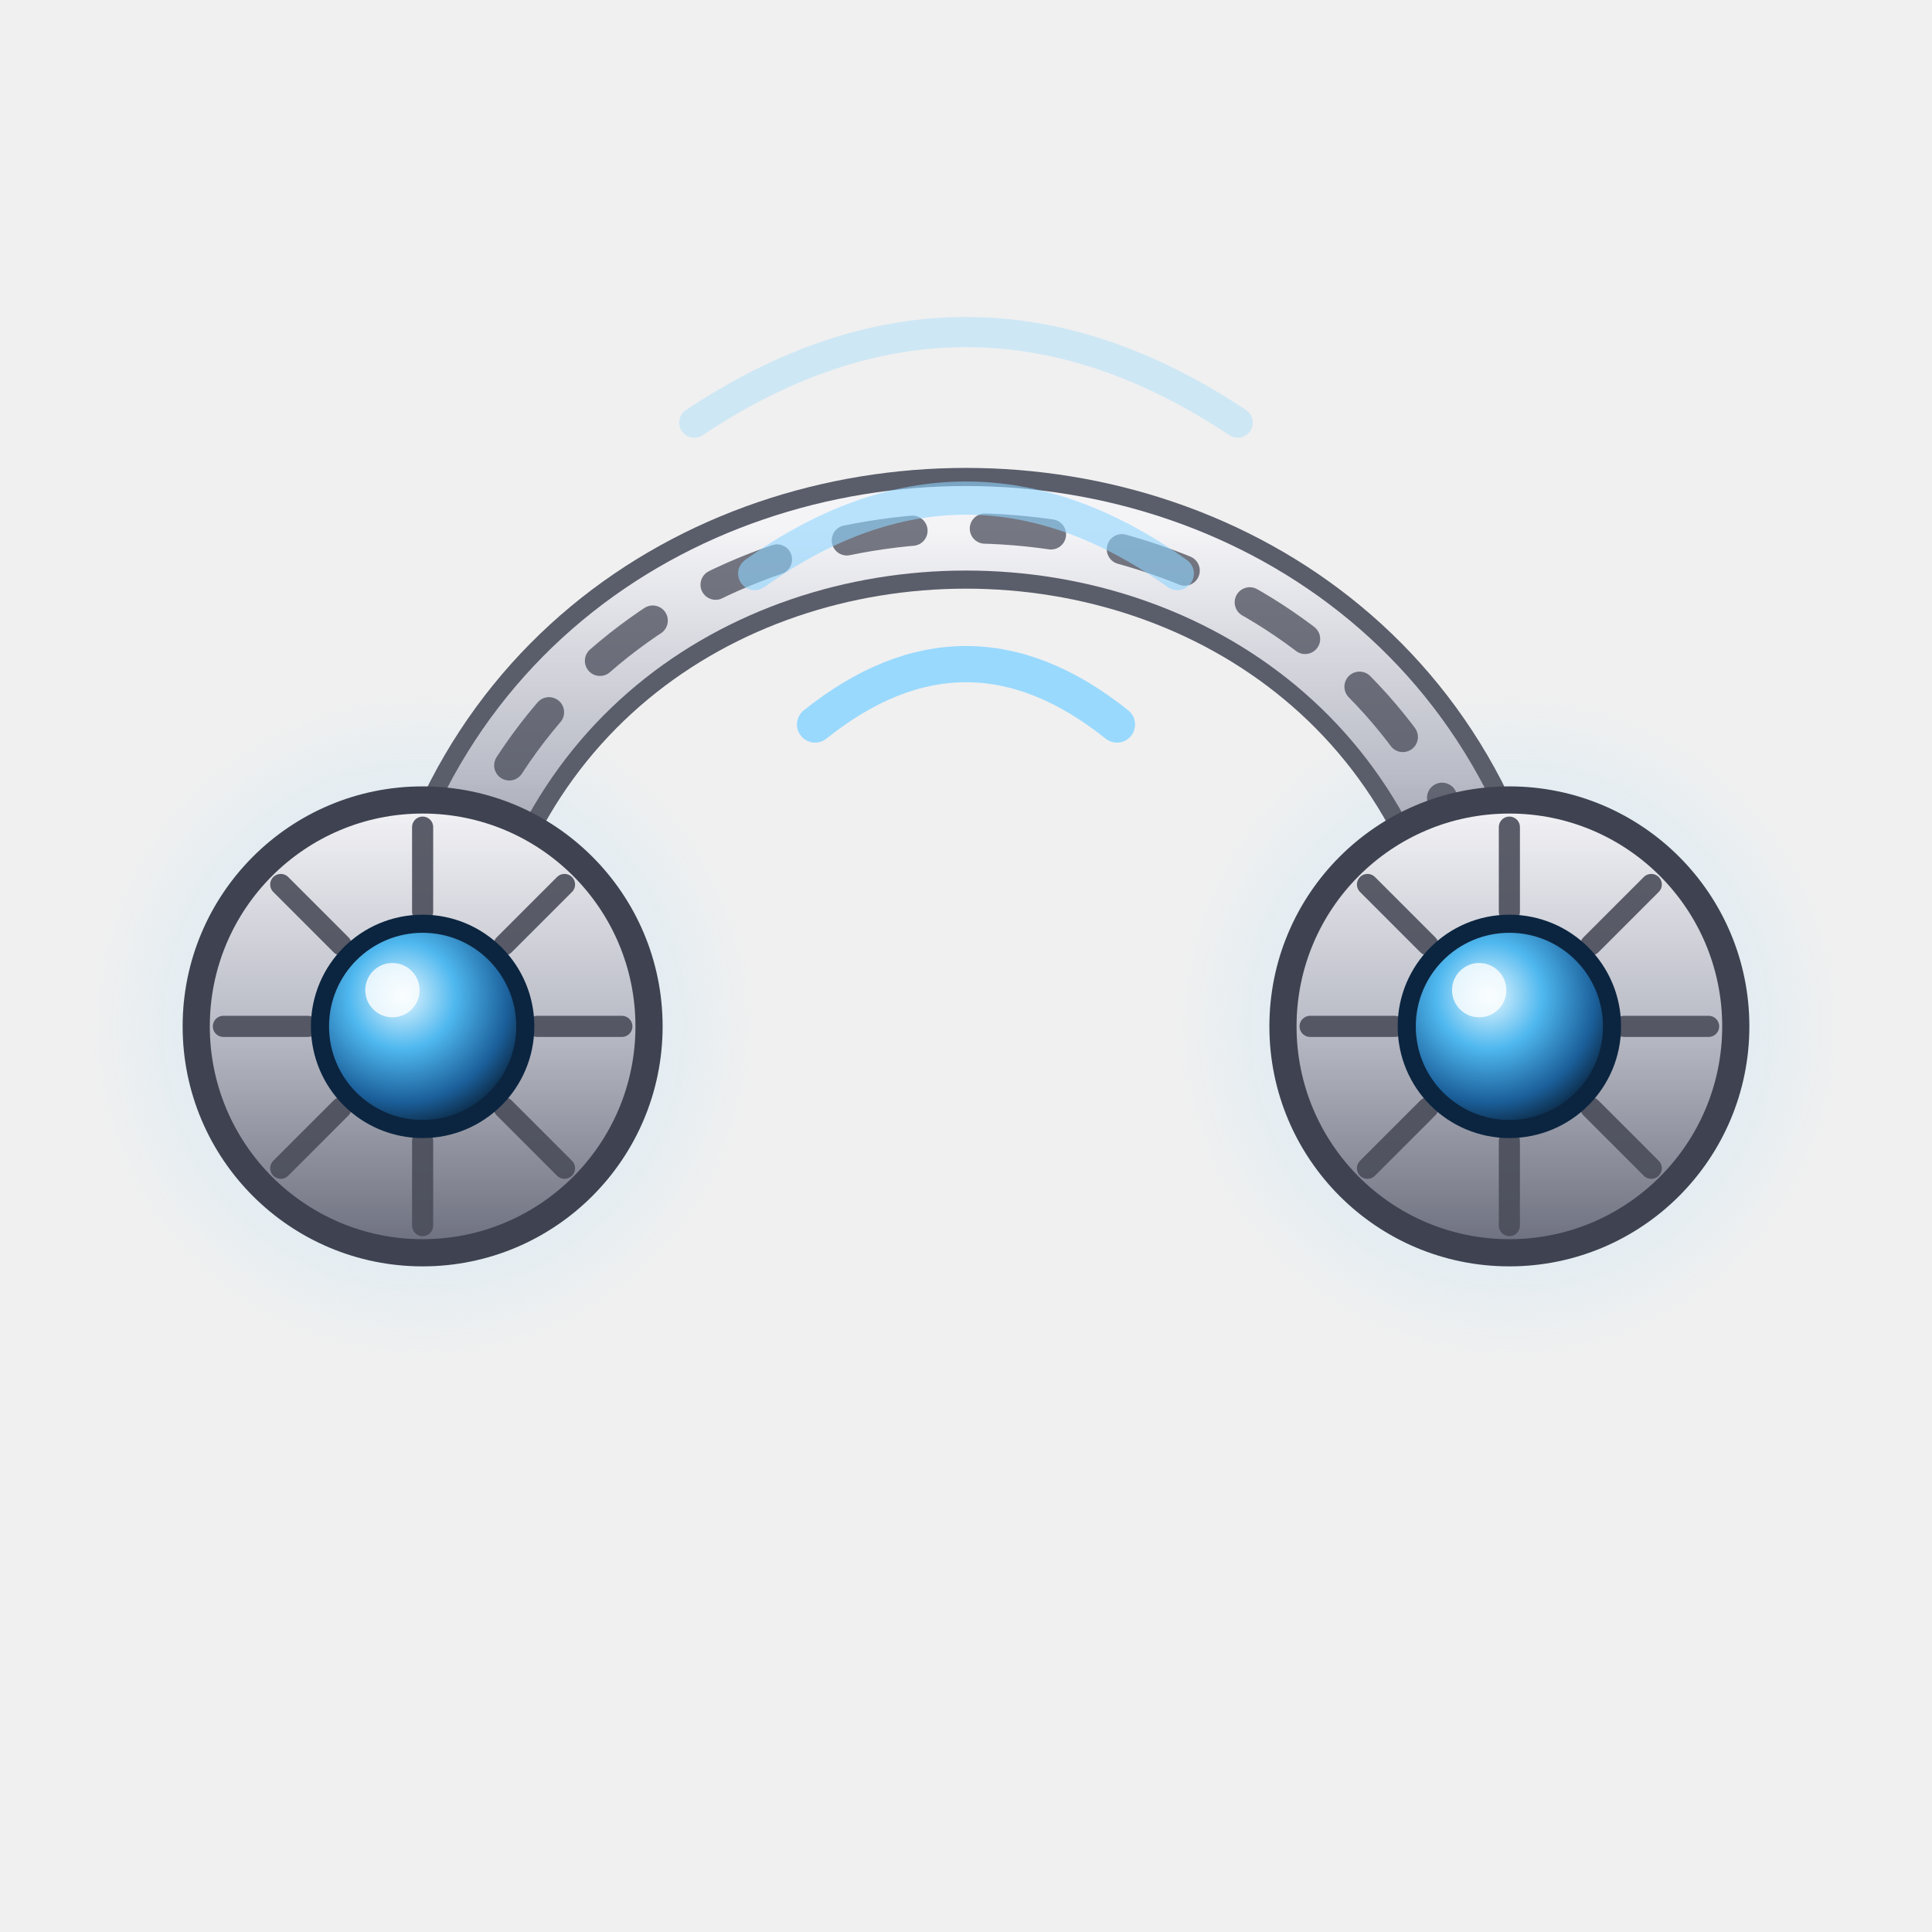
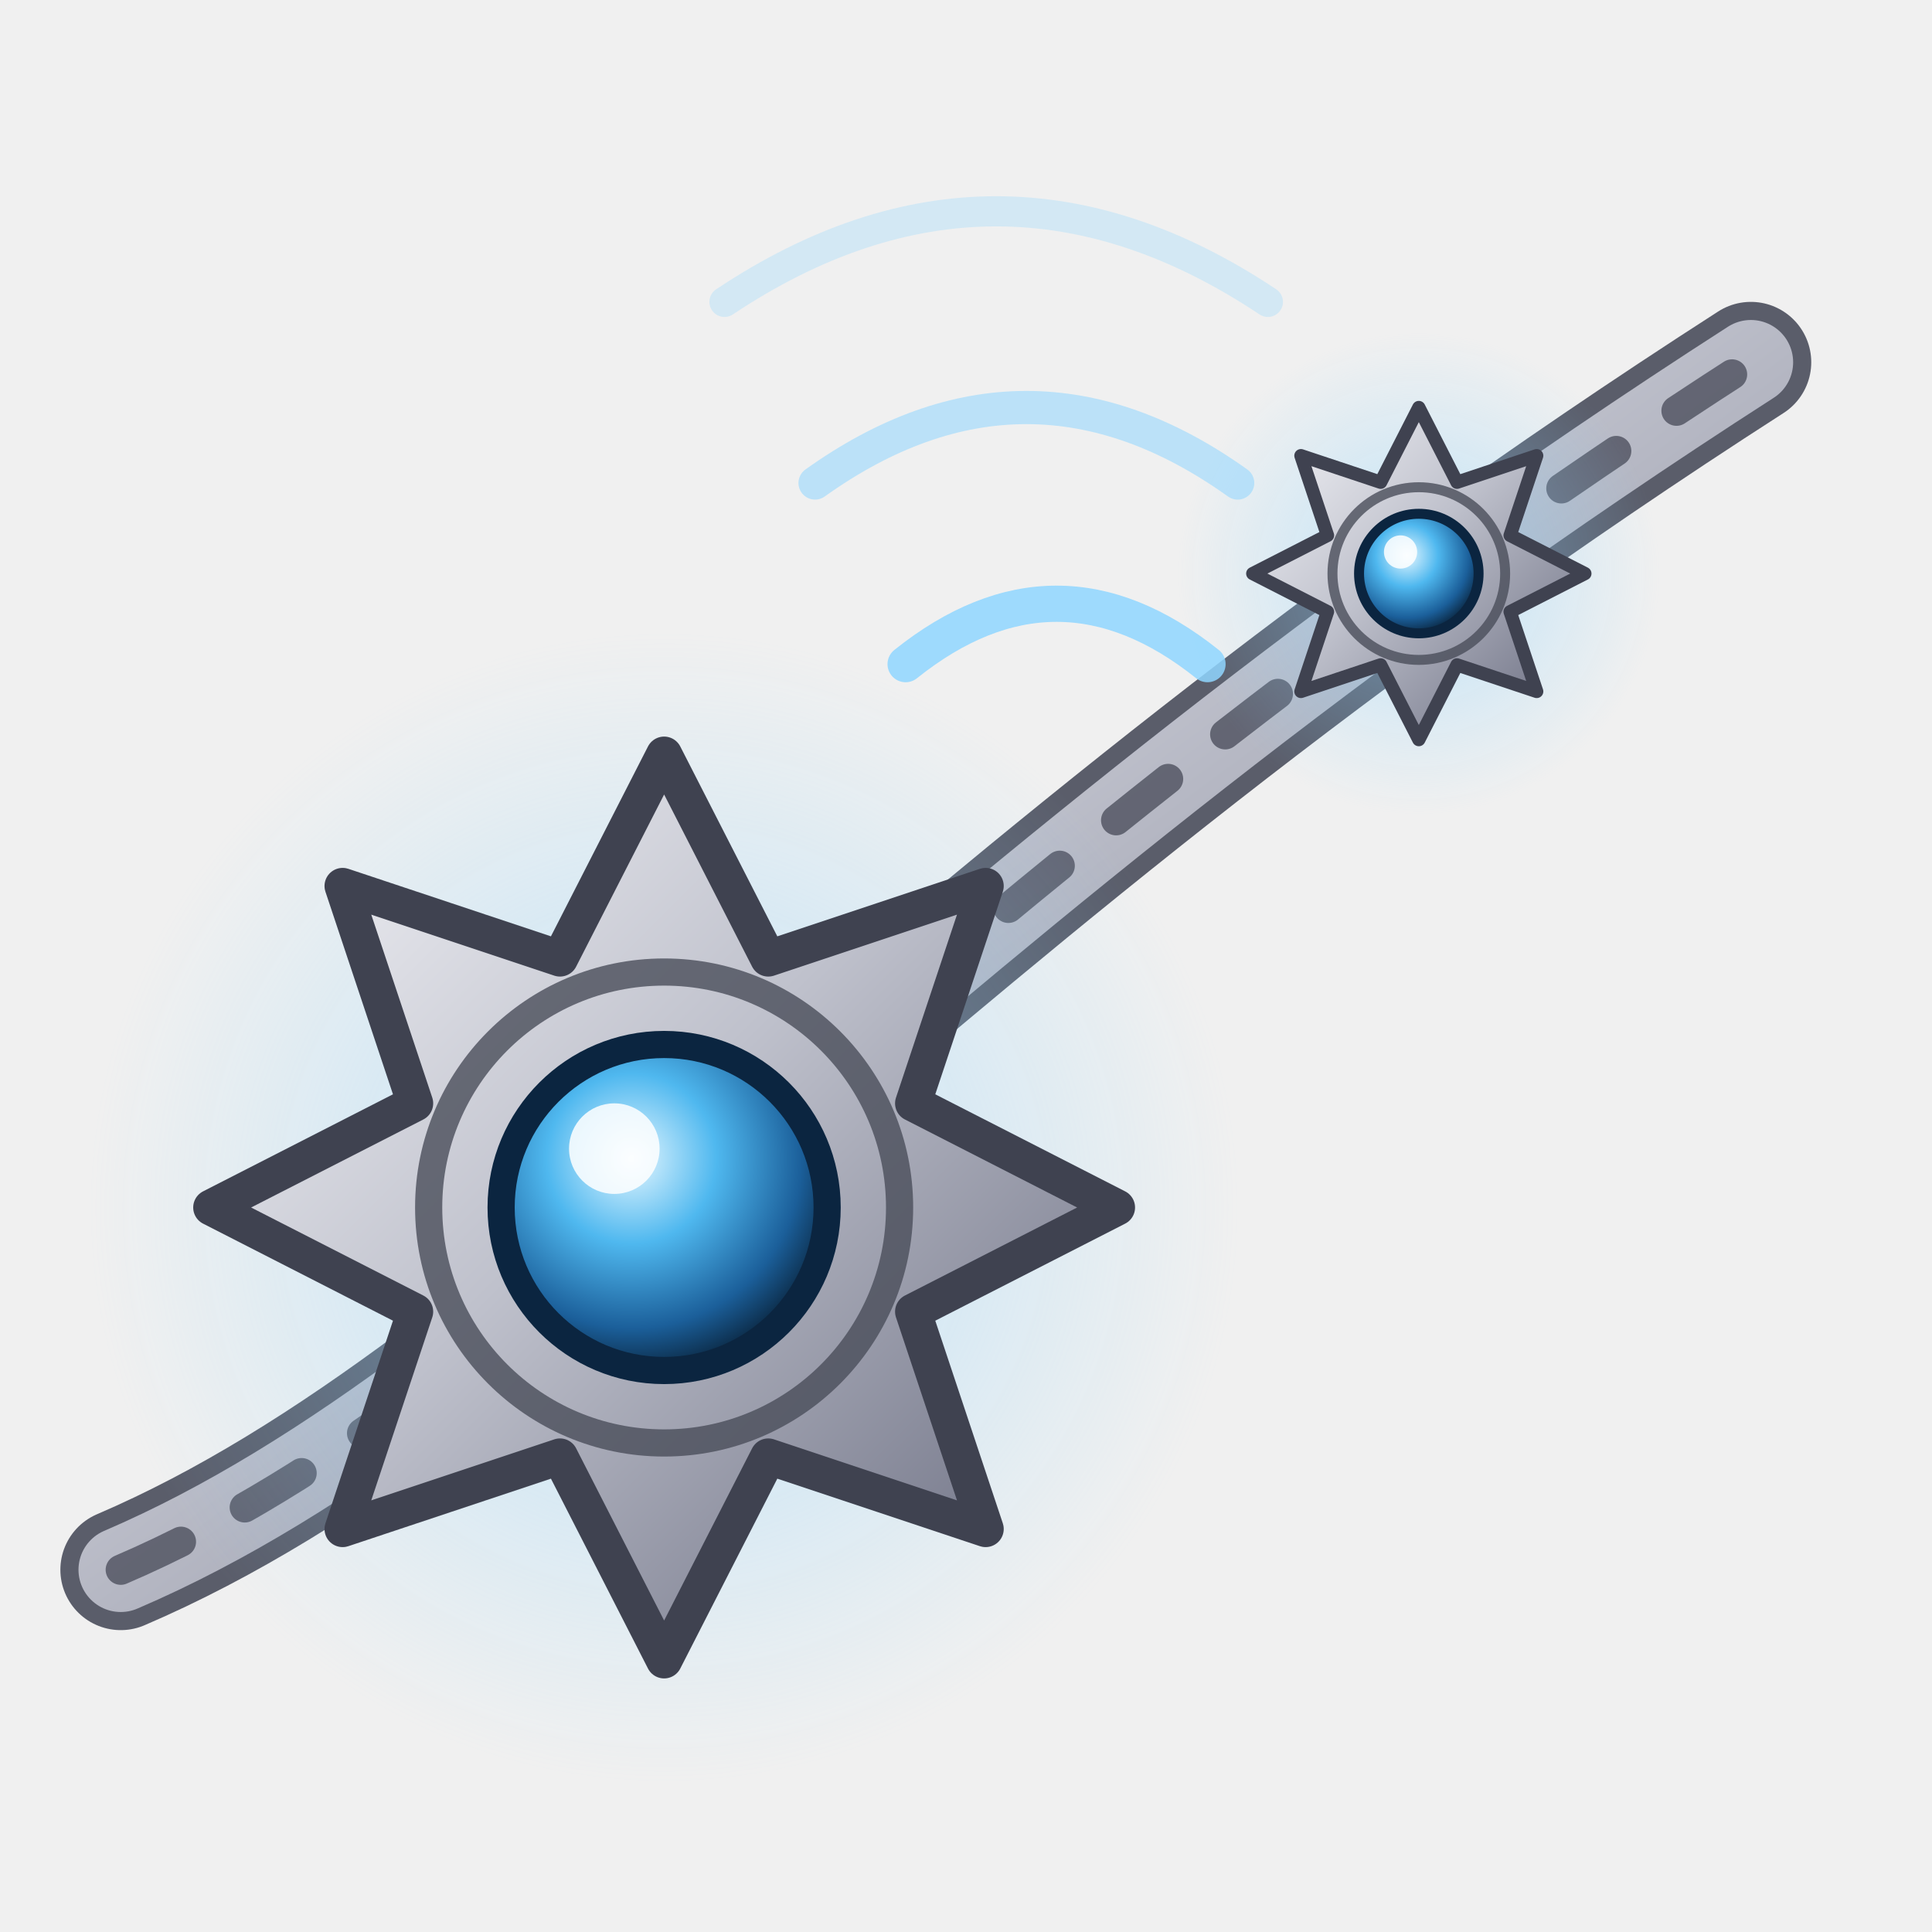
<svg xmlns="http://www.w3.org/2000/svg" viewBox="0 0 64 64" width="64" height="64">
  <defs>
    <radialGradient id="stone" cx="40%" cy="35%" r="65%">
      <stop offset="0%" stop-color="#e6f7ff" />
      <stop offset="40%" stop-color="#4fb8ef" />
      <stop offset="80%" stop-color="#1b5f9a" />
      <stop offset="100%" stop-color="#0c2c49" />
    </radialGradient>
-     <linearGradient id="silver" x1="0" y1="0" x2="0" y2="1">
-       <stop offset="0%" stop-color="#f4f4f7" />
-       <stop offset="50%" stop-color="#b9bbc6" />
-       <stop offset="100%" stop-color="#6b6e7c" />
+     <linearGradient id="silver" x1="0" y1="0" x2="1" y2="1">
+       <stop offset="0%" stop-color="#f7f7fa" />
+       <stop offset="45%" stop-color="#bfc1cc" />
+       <stop offset="100%" stop-color="#63667a" />
    </linearGradient>
    <radialGradient id="glow" cx="50%" cy="50%" r="50%">
-       <stop offset="0%" stop-color="#8fd6ff" stop-opacity="0.45" />
+       <stop offset="0%" stop-color="#8fd6ff" stop-opacity="0.5" />
      <stop offset="100%" stop-color="#8fd6ff" stop-opacity="0" />
    </radialGradient>
-     <g id="setting">
-       <circle r="7.5" fill="url(#silver)" stroke="#3f4250" stroke-width="0.9" />
-       <g stroke="#4a4d5a" stroke-width="0.7" stroke-linecap="round" opacity="0.9">
-         <line x1="0" y1="-3.8" x2="0" y2="-6.6" />
-         <line x1="0" y1="3.8" x2="0" y2="6.6" />
-         <line x1="-3.8" y1="0" x2="-6.6" y2="0" />
-         <line x1="3.8" y1="0" x2="6.6" y2="0" />
-         <line x1="-2.7" y1="-2.7" x2="-4.7" y2="-4.7" />
-         <line x1="2.7" y1="-2.7" x2="4.7" y2="-4.7" />
-         <line x1="-2.7" y1="2.7" x2="-4.7" y2="4.7" />
-         <line x1="2.7" y1="2.7" x2="4.7" y2="4.7" />
-       </g>
-       <circle r="3.4" fill="url(#stone)" stroke="#0b2540" stroke-width="0.6" />
-       <circle cx="-1" cy="-1.2" r="0.9" fill="#ffffff" opacity="0.8" />
+     <g id="star">
+       <polygon points="0,-10 2.3,-5.5 7.1,-7.1 5.5,-2.3 10,0 5.5,2.3 7.1,7.1 2.3,5.5 0,10 -2.3,5.5 -7.1,7.1 -5.5,2.3 -10,0 -5.5,-2.3 -7.1,-7.1 -2.3,-5.5" fill="url(#silver)" stroke="#3f4250" stroke-width="0.8" stroke-linejoin="round" />
+       <circle r="5.2" fill="none" stroke="#4a4d5a" stroke-width="0.6" opacity="0.8" />
+       <circle r="3.6" fill="url(#stone)" stroke="#0b2540" stroke-width="0.6" />
+       <circle cx="-1.1" cy="-1.3" r="1" fill="#ffffff" opacity="0.85" />
    </g>
  </defs>
-   <circle cx="14" cy="34" r="11" fill="url(#glow)" />
-   <circle cx="50" cy="34" r="11" fill="url(#glow)" />
-   <path d="M14 34 C 16 12, 48 12, 50 34" fill="none" stroke="#5a5d6a" stroke-width="4" stroke-linecap="round" />
-   <path d="M14 34 C 16 12, 48 12, 50 34" fill="none" stroke="url(#silver)" stroke-width="2.8" stroke-linecap="round" />
-   <path d="M14 34 C 16 12, 48 12, 50 34" fill="none" stroke="#3f4250" stroke-width="1" stroke-dasharray="2.2 2.4" stroke-linecap="round" opacity="0.7" />
-   <use href="#setting" x="14" y="34" />
-   <use href="#setting" x="50" y="34" />
-   <path d="M27 24 q 5 -4 10 0" fill="none" stroke="#8fd6ff" stroke-width="1.2" stroke-linecap="round" opacity="0.9" />
-   <path d="M25 19 q 7 -5 14 0" fill="none" stroke="#8fd6ff" stroke-width="1.1" stroke-linecap="round" opacity="0.6" />
-   <path d="M23 14 q 9 -6 18 0" fill="none" stroke="#8fd6ff" stroke-width="1" stroke-linecap="round" opacity="0.35" />
+   <path d="M4 52 C 18 46, 30 30, 58 12" fill="none" stroke="#5a5d6a" stroke-width="4" stroke-linecap="round" />
+   <path d="M4 52 C 18 46, 30 30, 58 12" fill="none" stroke="url(#silver)" stroke-width="2.8" stroke-linecap="round" />
+   <path d="M4 52 C 18 46, 30 30, 58 12" fill="none" stroke="#3f4250" stroke-width="1" stroke-dasharray="2.2 2.4" stroke-linecap="round" opacity="0.7" />
+   <circle cx="47" cy="19" r="8" fill="url(#glow)" />
+   <use href="#star" transform="translate(47 19) scale(0.55)" />
+   <circle cx="22" cy="40" r="19" fill="url(#glow)" />
+   <use href="#star" transform="translate(22 40) scale(1.5)" />
+   <path d="M30 22 q 5 -4 10 0" fill="none" stroke="#8fd6ff" stroke-width="1.2" stroke-linecap="round" opacity="0.85" />
+   <path d="M27 16 q 7 -5 14 0" fill="none" stroke="#8fd6ff" stroke-width="1.1" stroke-linecap="round" opacity="0.55" />
+   <path d="M24 10 q 9 -6 18 0" fill="none" stroke="#8fd6ff" stroke-width="1" stroke-linecap="round" opacity="0.3" />
</svg>
